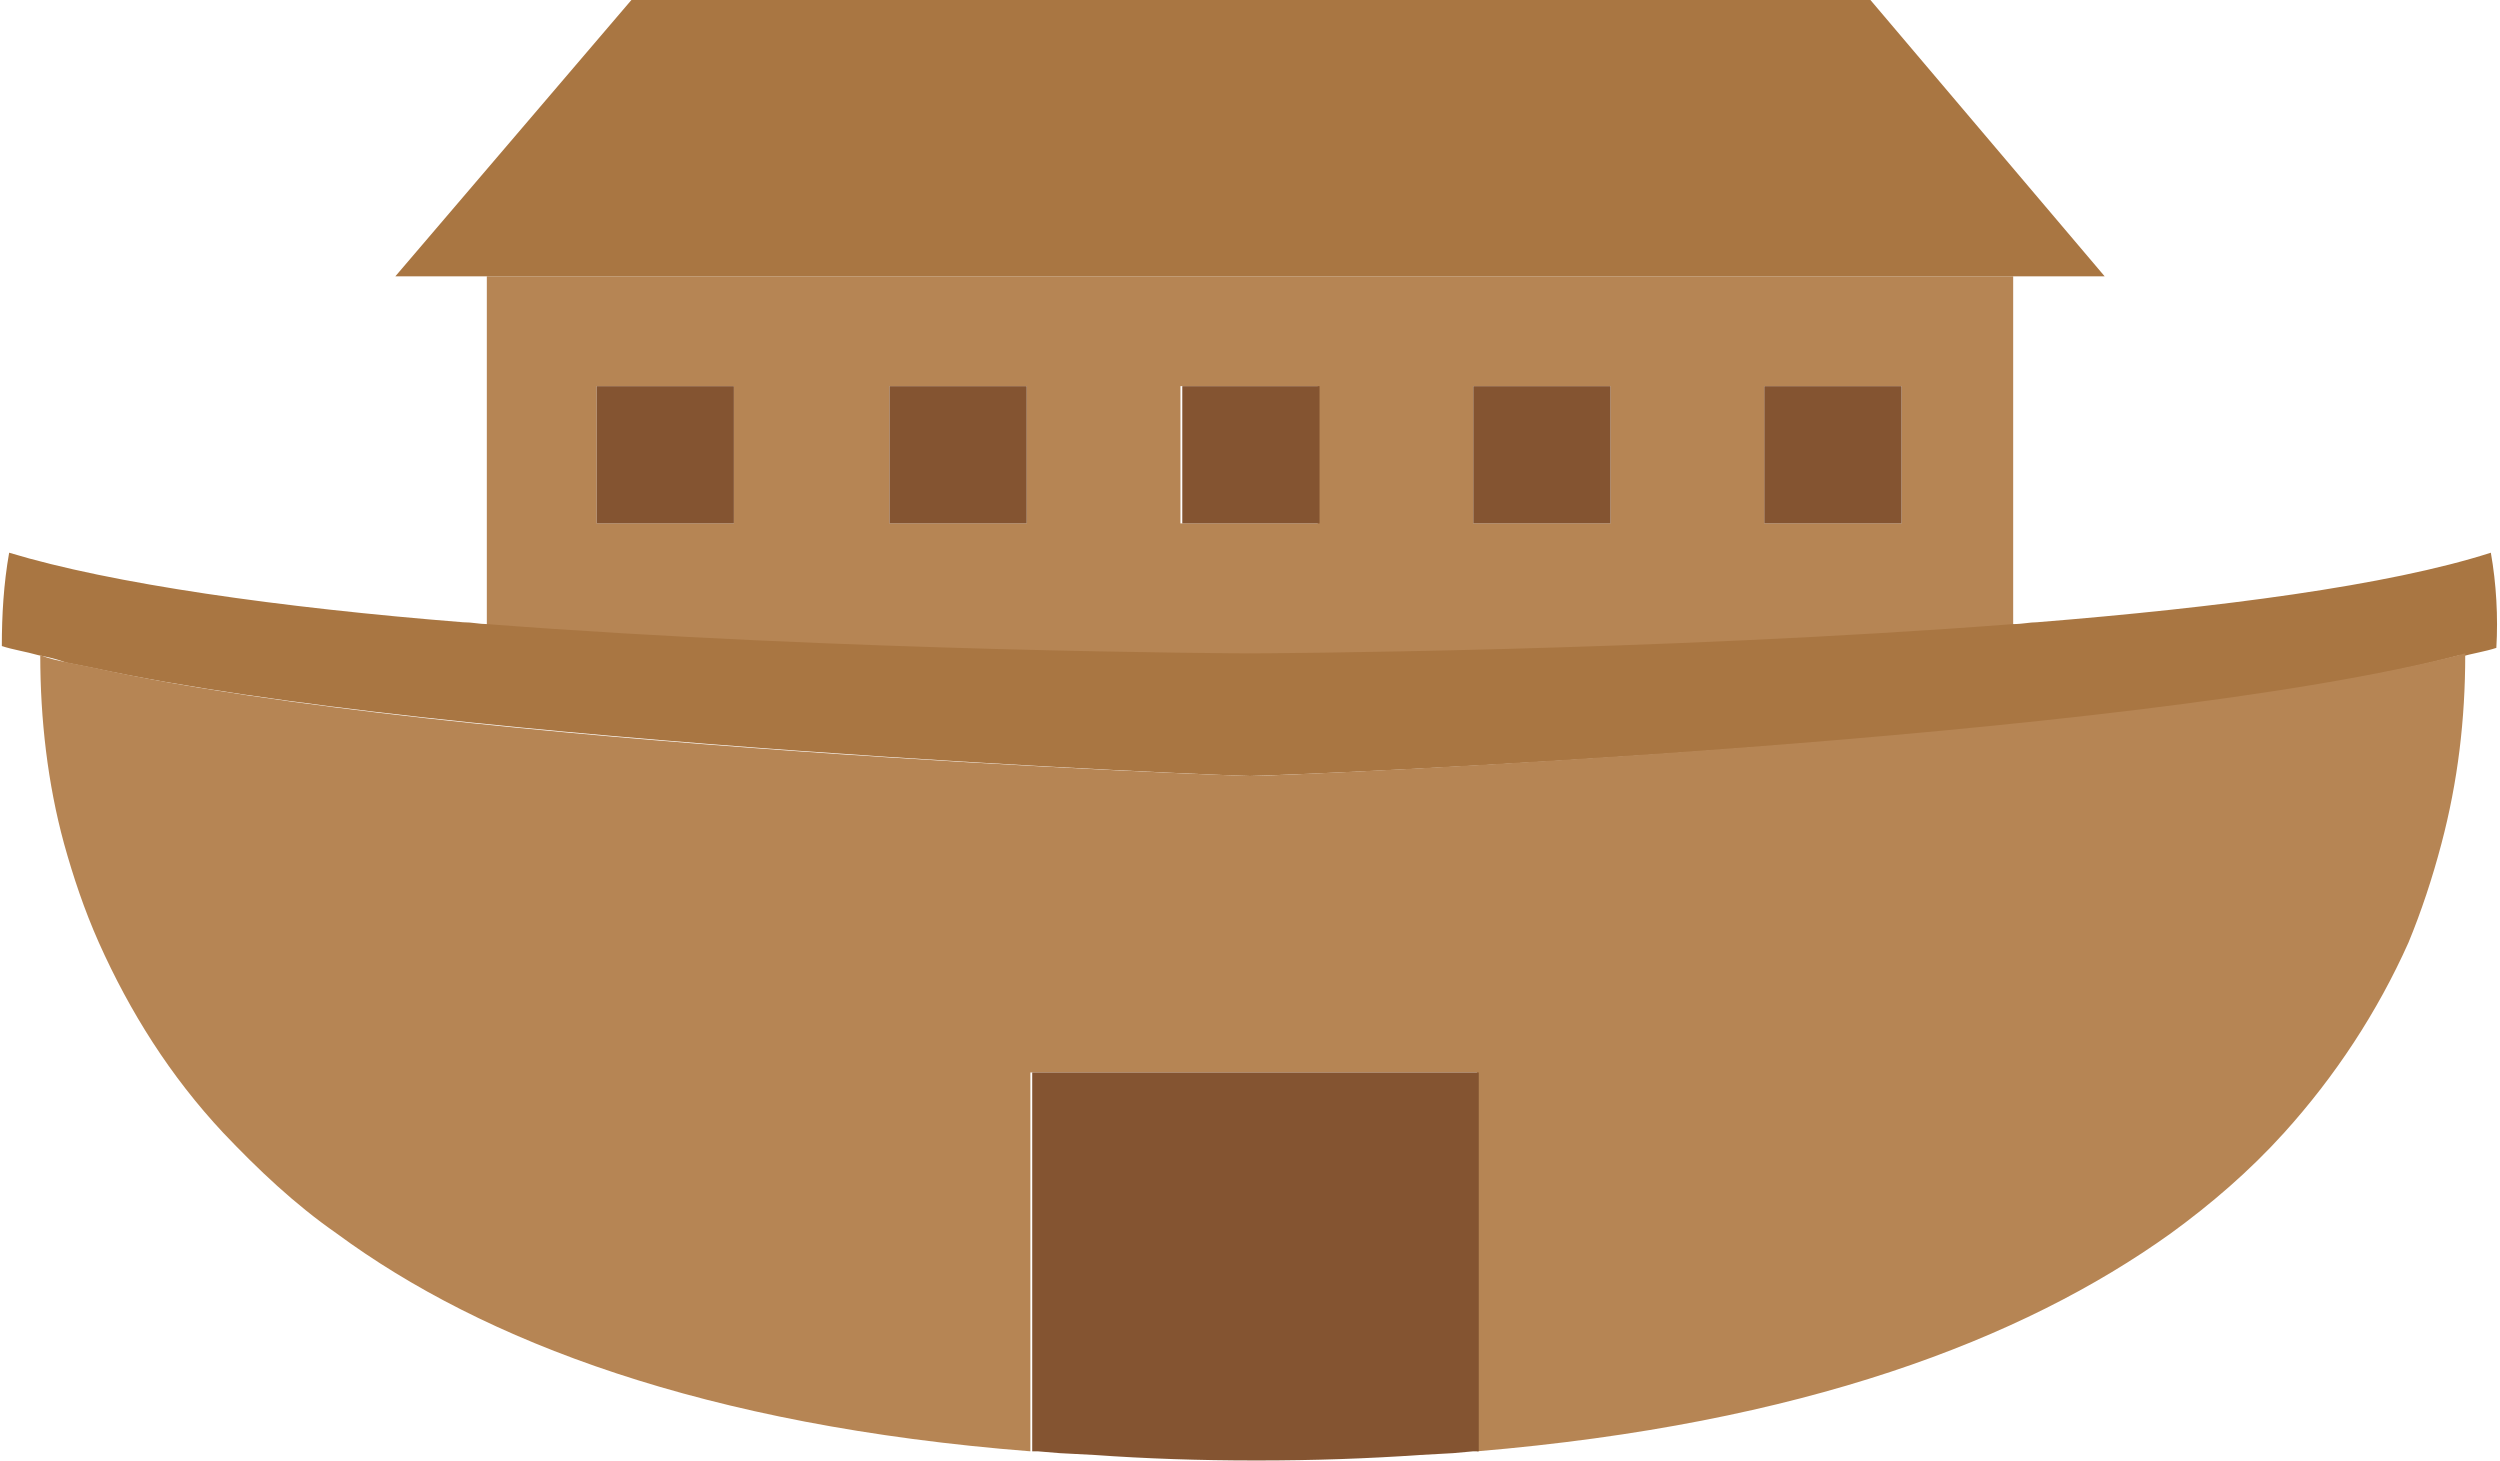
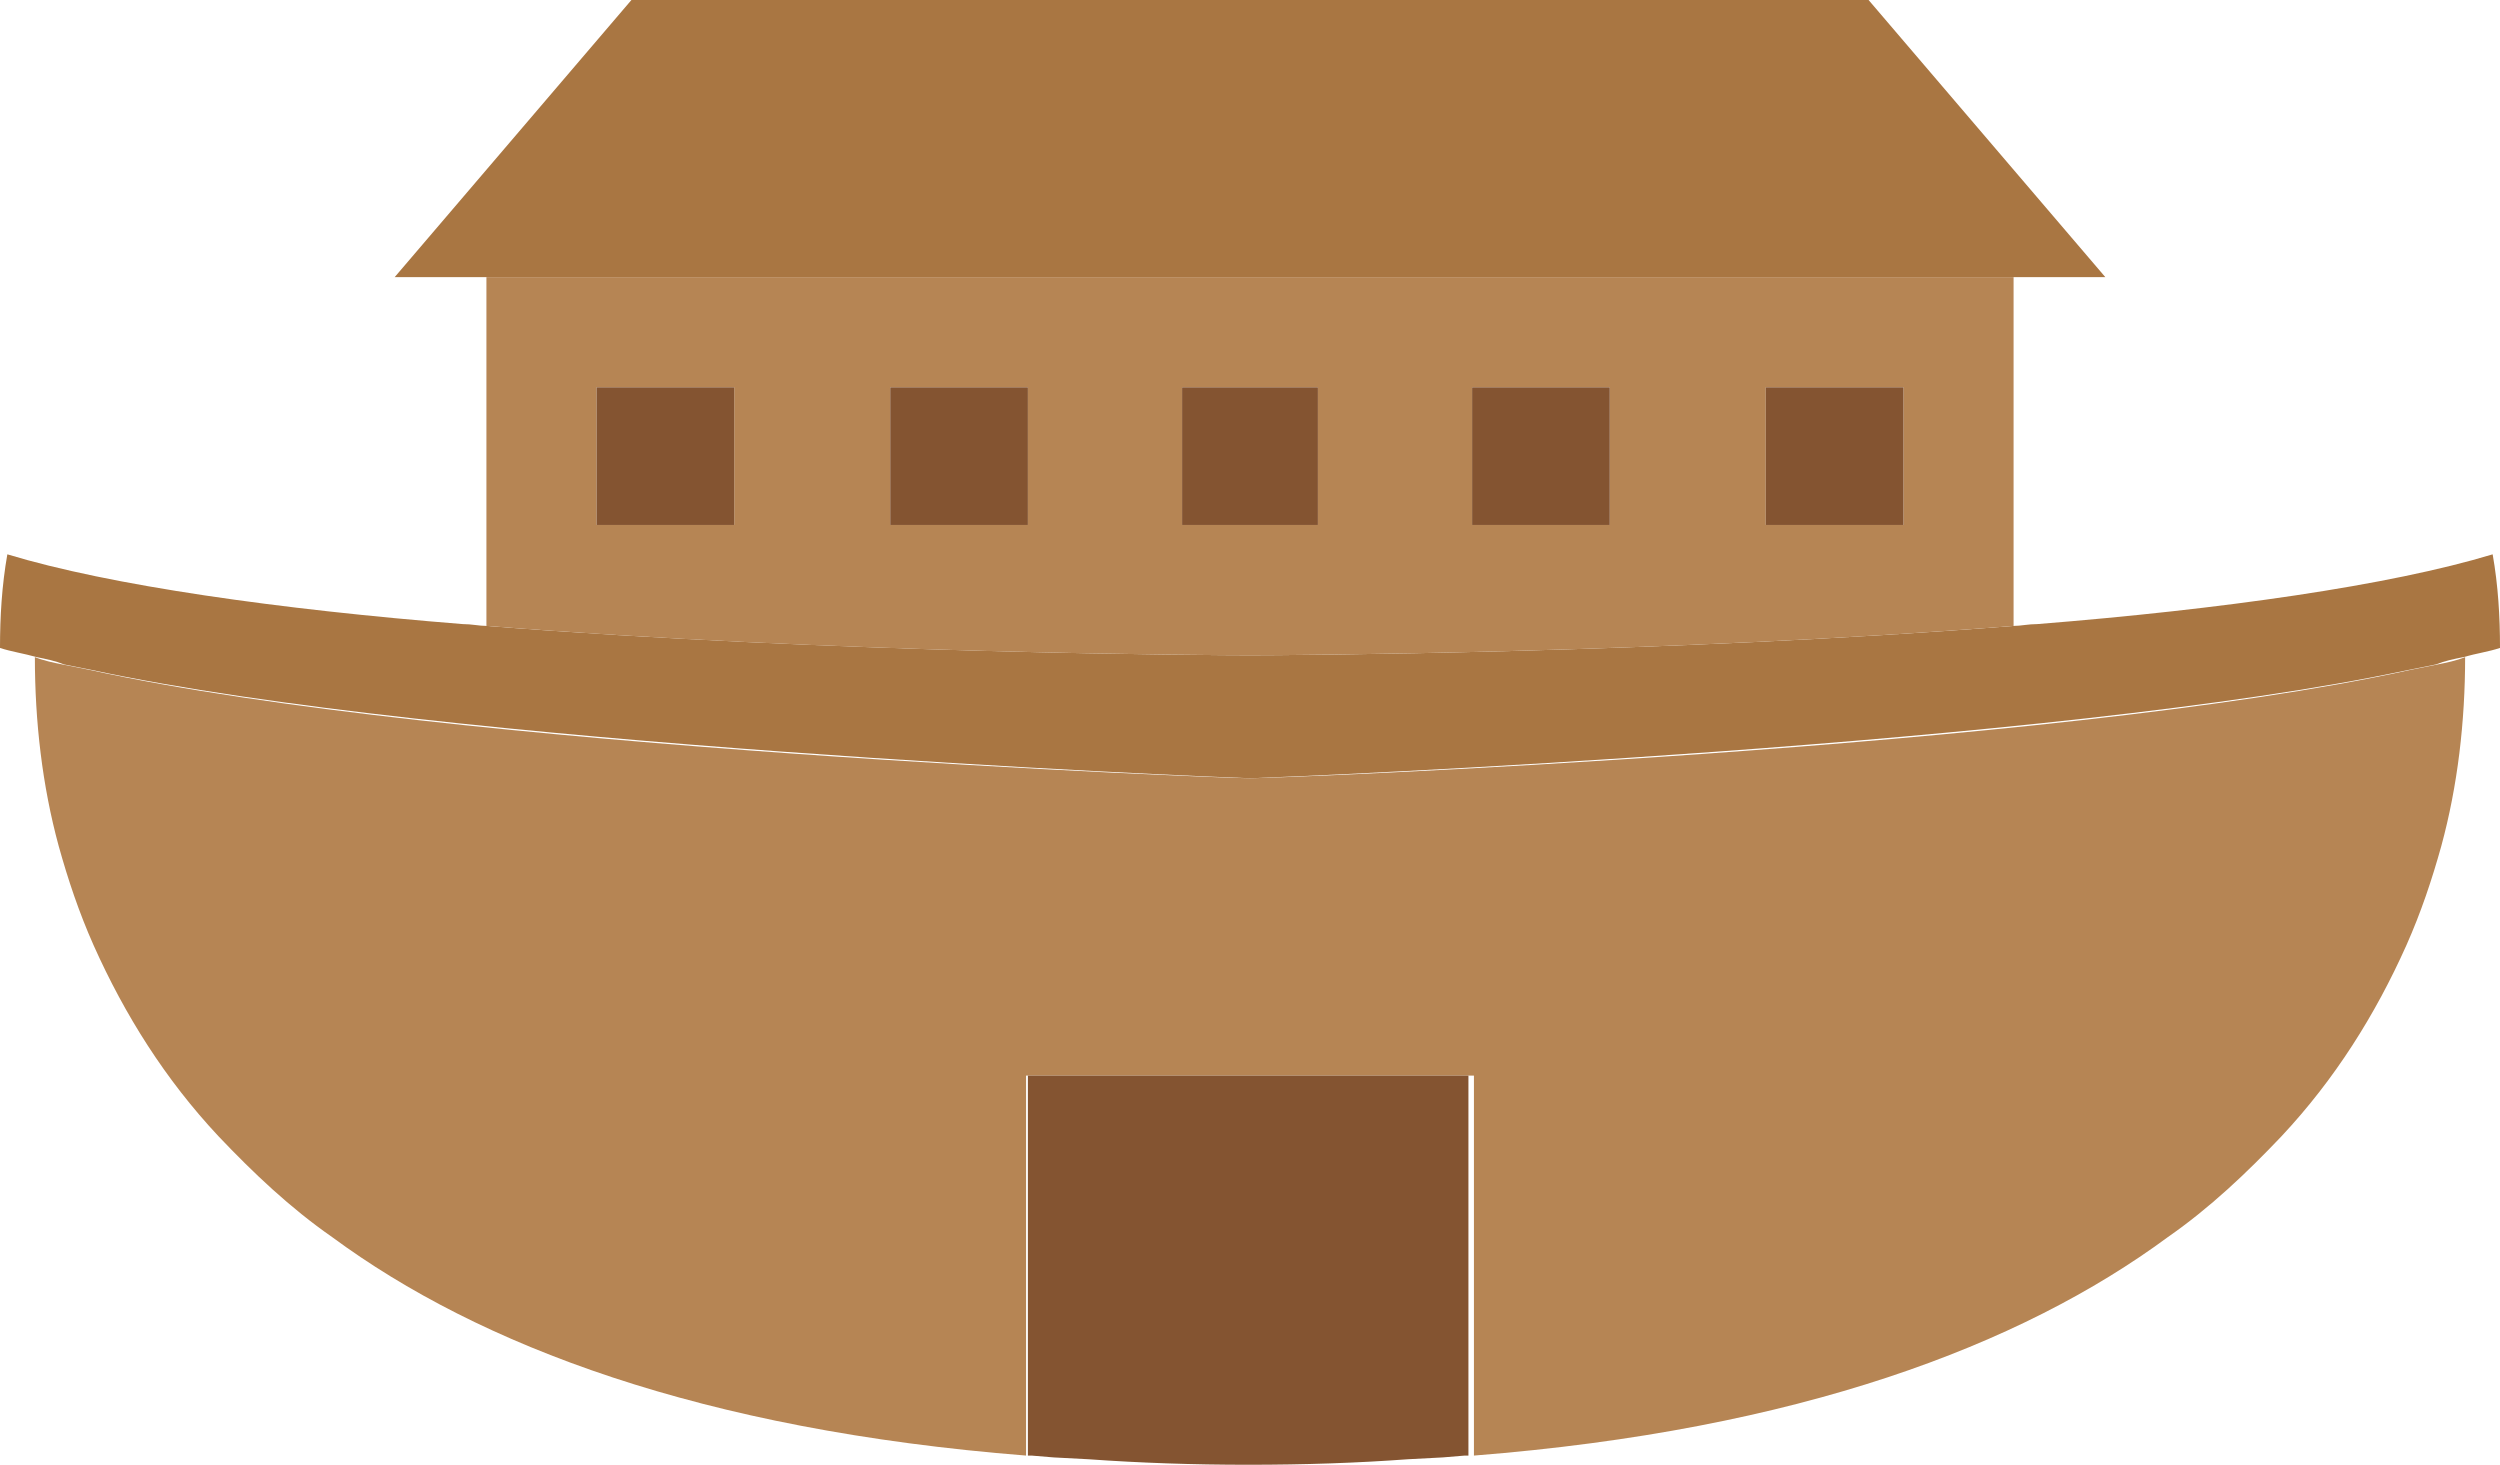
- <svg xmlns="http://www.w3.org/2000/svg" version="1.1" id="Layer_1" x="0px" y="0px" viewBox="0 0 136.6 79.8" style="enable-background:new 0 0 136.6 79.8;" xml:space="preserve">
+ <svg xmlns="http://www.w3.org/2000/svg" version="1.1" id="Layer_1" x="0px" y="0px" viewBox="0 0 136.2 79.8" style="enable-background:new 0 0 136.2 79.8;" xml:space="preserve">
  <style type="text/css">
- 	.st0{fill:none;}
- 	.st1{fill:#B68554;}
+ 	.st0{fill:#B68554;}
+ 	.st1{fill:#845431;}
	.st2{fill:#A97642;}
- 	.st3{fill:#845431;}
</style>
  <g>
-     <polygon class="st0" points="56.1,26.2 56.1,21.1 56.1,21.1  " />
-     <rect x="48.6" y="21.1" class="st0" width="0" height="7.5" />
-     <rect x="64.5" y="21.1" class="st0" width="0" height="7.5" />
-     <rect x="40.1" y="21.1" class="st0" width="0" height="7.5" />
-     <rect x="103.9" y="21.1" class="st0" width="0" height="7.5" />
-     <rect x="88" y="21.1" class="st0" width="0" height="7.5" />
-     <path class="st1" d="M68.3,35.8c0.7,0,22.2-0.1,41.7-1.6V15.1H68.3H26.6v19.1C46.1,35.7,67.6,35.8,68.3,35.8z M96.4,21.1L96.4,21.1   h7.5l0,0v7.5l0,0h-7.5l0,0V21.1z M80.5,21.1L80.5,21.1H88l0,0v7.5l0,0h-7.5l0,0V21.1z M40.1,28.6L40.1,28.6h-7.5l0,0v-7.5l0,0h7.5   l0,0V28.6z M56.1,26.2v2.4l0,0h-7.5l0,0v-7.5l0,0h7.5l0,0V26.2z M64.5,28.6v-7.5l0,0H72l0,0v7.5l0,0H64.5L64.5,28.6z" />
-     <polygon class="st2" points="110,15.1 115,15.1 102.2,0 68.3,0 34.5,0 21.6,15.1 26.6,15.1 68.3,15.1  " />
-     <polygon class="st3" points="72.1,28.6 72.1,21.1 72,21.1 64.6,21.1 64.6,28.6 72,28.6  " />
-     <polygon class="st3" points="88,28.6 88,21.1 80.5,21.1 80.5,21.1 80.5,28.6 80.5,28.6  " />
-     <polygon class="st3" points="48.6,21.1 48.6,28.6 56.1,28.6 56.1,28.6 56.1,26.2 56.1,21.1  " />
-     <polygon class="st3" points="103.9,28.6 103.9,21.1 96.5,21.1 96.4,21.1 96.4,28.6 96.5,28.6  " />
-     <polygon class="st3" points="32.6,21.1 32.6,21.1 32.6,28.6 32.6,28.6 40.1,28.6 40.1,21.1  " />
-     <path class="st2" d="M136.1,30.2c-5.6,1.8-14.9,3-24.8,3.8c-0.4,0-0.8,0.1-1.3,0.1c-19.5,1.5-41,1.6-41.7,1.6s-22.2-0.1-41.7-1.6   c-0.4,0-0.8-0.1-1.3-0.1c-10-0.8-19.2-2.1-24.8-3.8c-0.3,1.7-0.4,3.4-0.4,5.1c0.6,0.2,1.3,0.3,2,0.5l0,0c0.5,0.1,1,0.2,1.5,0.4   c0.5,0.1,1,0.2,1.5,0.3c19.6,4.2,62.2,5.9,63.2,5.9c1.1,0,48.2-1.8,66.1-6.6c0,0,0,0,0,0.1c0.7-0.2,1.4-0.3,2-0.5   C136.5,33.7,136.4,31.9,136.1,30.2z" />
-     <path class="st1" d="M68.4,42.4c-1,0-43.6-1.6-63.2-5.9c-0.5-0.1-1-0.2-1.5-0.3s-1-0.2-1.5-0.4l0,0c0,3.5,0.4,7,1.3,10.3   c0.5,1.8,1.1,3.6,1.9,5.4c1.7,3.8,3.9,7.3,6.8,10.4c1.9,2,3.9,3.9,6.2,5.5c8,5.9,20.1,10.5,37.9,11.9V58.6l0,0h24.3h0.1v20.7   c17.8-1.5,29.8-6.1,37.9-11.9c2.2-1.6,4.3-3.4,6.2-5.5c2.8-3.1,5.1-6.6,6.8-10.4c0.7-1.7,1.3-3.5,1.8-5.4c0.9-3.4,1.3-6.8,1.3-10.3   c0,0,0,0,0-0.1C116.6,40.5,69.5,42.4,68.4,42.4z" />
-     <path class="st3" d="M56.4,58.6v20.7l0,0h0.3l1.2,0.1l1.9,0.1c2.8,0.2,5.7,0.3,8.8,0.3h0.1c3.1,0,6-0.1,8.9-0.3l1.8-0.1l1.1-0.1   h0.3V58.6H56.4L56.4,58.6z" />
+     <path class="st0" d="M132.8,36.2l-1.5,0.3c-19.5,4.3-61.8,5.9-63.2,5.9c-1.4,0-43.7-1.6-63.2-5.9l-1.5-0.3c-0.5-0.1-1-0.2-1.5-0.4   c0,3.5,0.4,7,1.3,10.3c0.5,1.8,1.1,3.6,1.9,5.4c1.7,3.8,3.9,7.3,6.8,10.4c1.9,2,3.9,3.9,6.2,5.5c8,5.9,20.1,10.5,37.8,11.9V58.6H56   h12.1h0h12.1h0.1l0,20.7c17.7-1.4,29.8-6,37.8-11.9c2.3-1.6,4.3-3.5,6.2-5.5c2.9-3.1,5.1-6.6,6.8-10.4c0.8-1.8,1.4-3.6,1.9-5.4   c0.9-3.3,1.3-6.8,1.3-10.3C133.8,36,133.3,36.1,132.8,36.2z" />
+     <path class="st1" d="M68.1,58.6L68.1,58.6H56v20.7h0.2l1.2,0.1l1.9,0.1c2.8,0.2,5.7,0.3,8.7,0.3v0c0,0,0,0,0,0s0,0,0,0v0   c3.1,0,6-0.1,8.7-0.3l1.9-0.1l1.2-0.1h0.2l0-20.7H68.1z" />
+     <path class="st2" d="M135.8,30.2c-5.6,1.7-14.8,3-24.8,3.8c-0.5,0-0.9,0.1-1.3,0.1c-18.9,1.5-39.8,1.6-41.6,1.6   c-1.8,0-22.6-0.1-41.6-1.6c-0.4,0-0.8-0.1-1.3-0.1c-10-0.8-19.2-2.1-24.8-3.8C0.1,31.9,0,33.6,0,35.3c0.6,0.2,1.3,0.3,2,0.5   c0.5,0.1,1,0.2,1.5,0.4L5,36.5c19.1,4.1,60.2,5.8,63.1,5.9v0c0,0,0,0,0,0c0,0,0,0,0,0v0c2.9-0.1,43.9-1.8,63.1-5.9l1.5-0.3   c0.5-0.2,1-0.3,1.5-0.4c0.7-0.2,1.4-0.3,2-0.5C136.2,33.6,136.1,31.9,135.8,30.2z" />
+     <path class="st0" d="M109.7,15.1H68.1h0H26.5v19c18.9,1.5,39.6,1.6,41.6,1.6v0c0,0,0,0,0,0s0,0,0,0v0c1.9,0,22.7-0.1,41.6-1.6V15.1   z M40,28.6h-7.5v-7.5H40V28.6z M56,26.2v2.4h-7.5v-7.5H56V26.2z M71.8,28.6L71.8,28.6h-3.7h0h-3.6h-0.1v-7.5h0.1h3.6h0h3.6h0.1   V28.6z M87.7,28.6h-7.5v-2.4v-5.1h7.5V28.6z M103.7,28.6h-7.5v-7.5h7.5V28.6z" />
+     <polygon class="st2" points="101.8,0 68.1,0 68.1,0 34.4,0 21.5,15.1 26.5,15.1 68.1,15.1 68.1,15.1 109.7,15.1 114.7,15.1  " />
+     <polygon class="st1" points="68.1,21.1 68,21.1 64.4,21.1 64.4,28.6 68,28.6 68.1,28.6 71.8,28.6 71.8,21.1  " />
+     <polygon class="st1" points="87.7,28.6 80.2,28.6 80.2,26.2 80.2,21.1 87.7,21.1  " />
+     <rect x="96.2" y="21.1" class="st1" width="7.5" height="7.5" />
+     <polygon class="st1" points="48.5,28.6 56,28.6 56,26.2 56,21.1 48.5,21.1  " />
+     <rect x="32.5" y="21.1" class="st1" width="7.5" height="7.5" />
  </g>
</svg>
